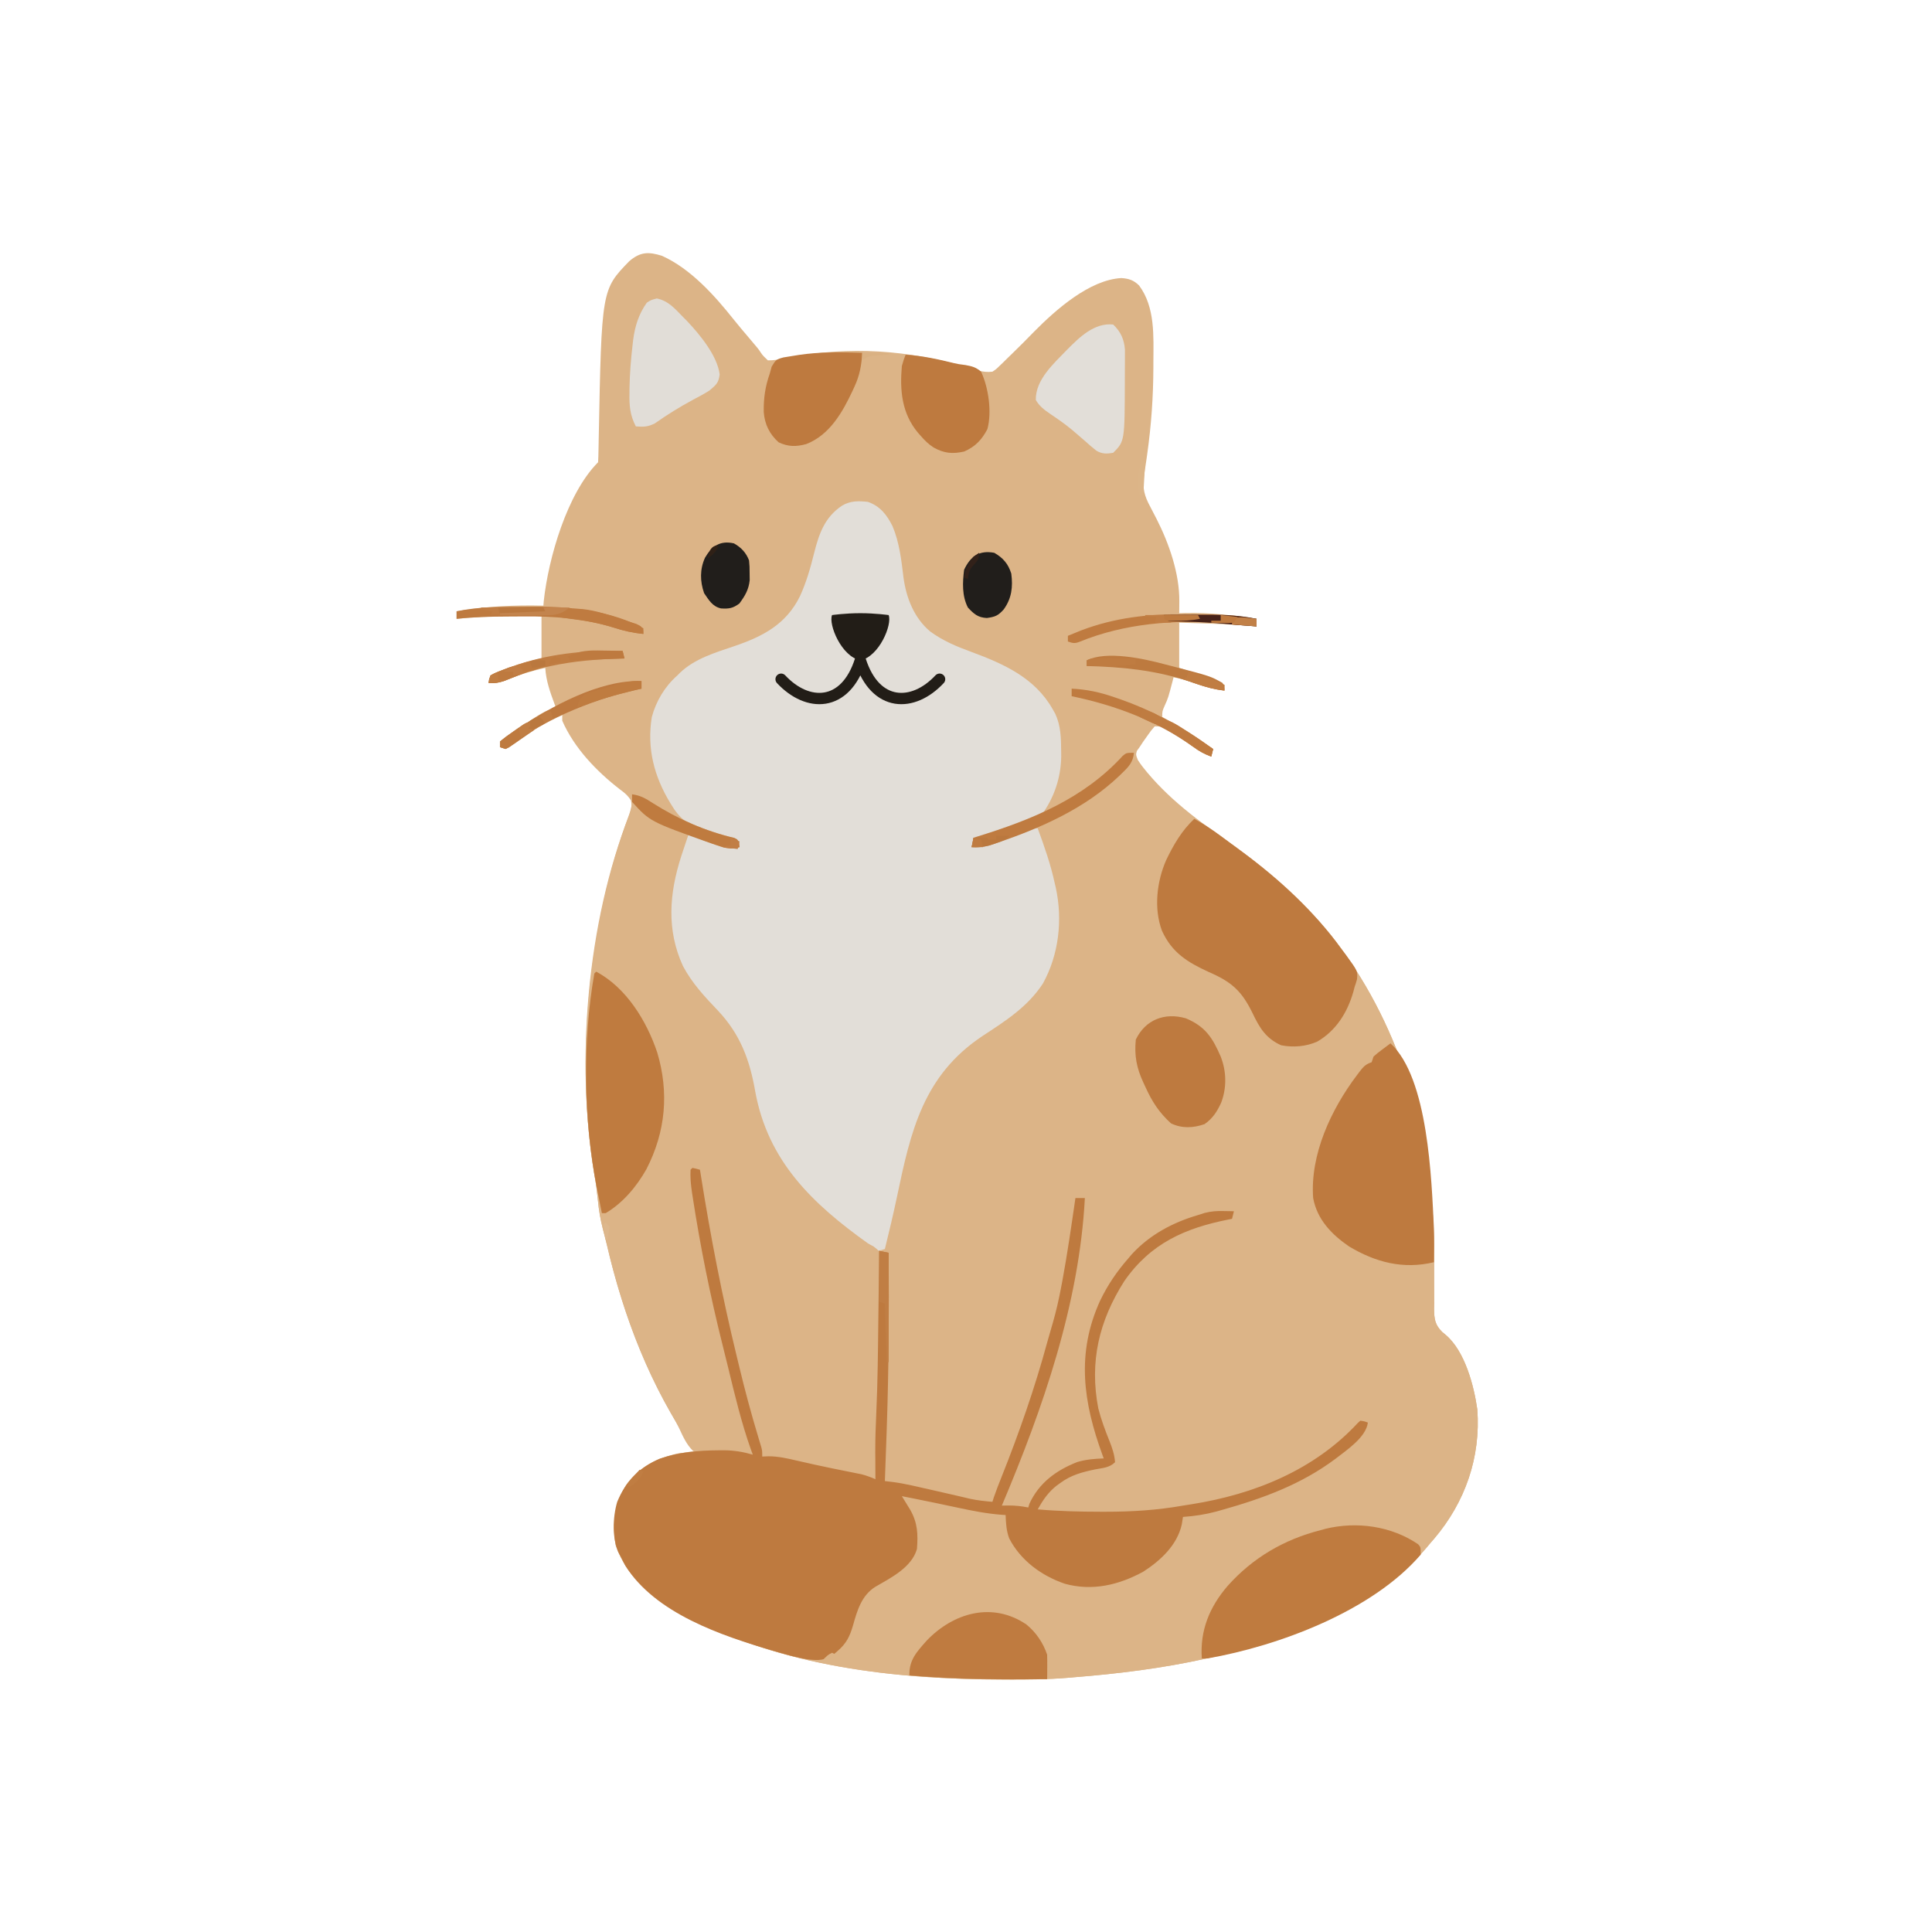
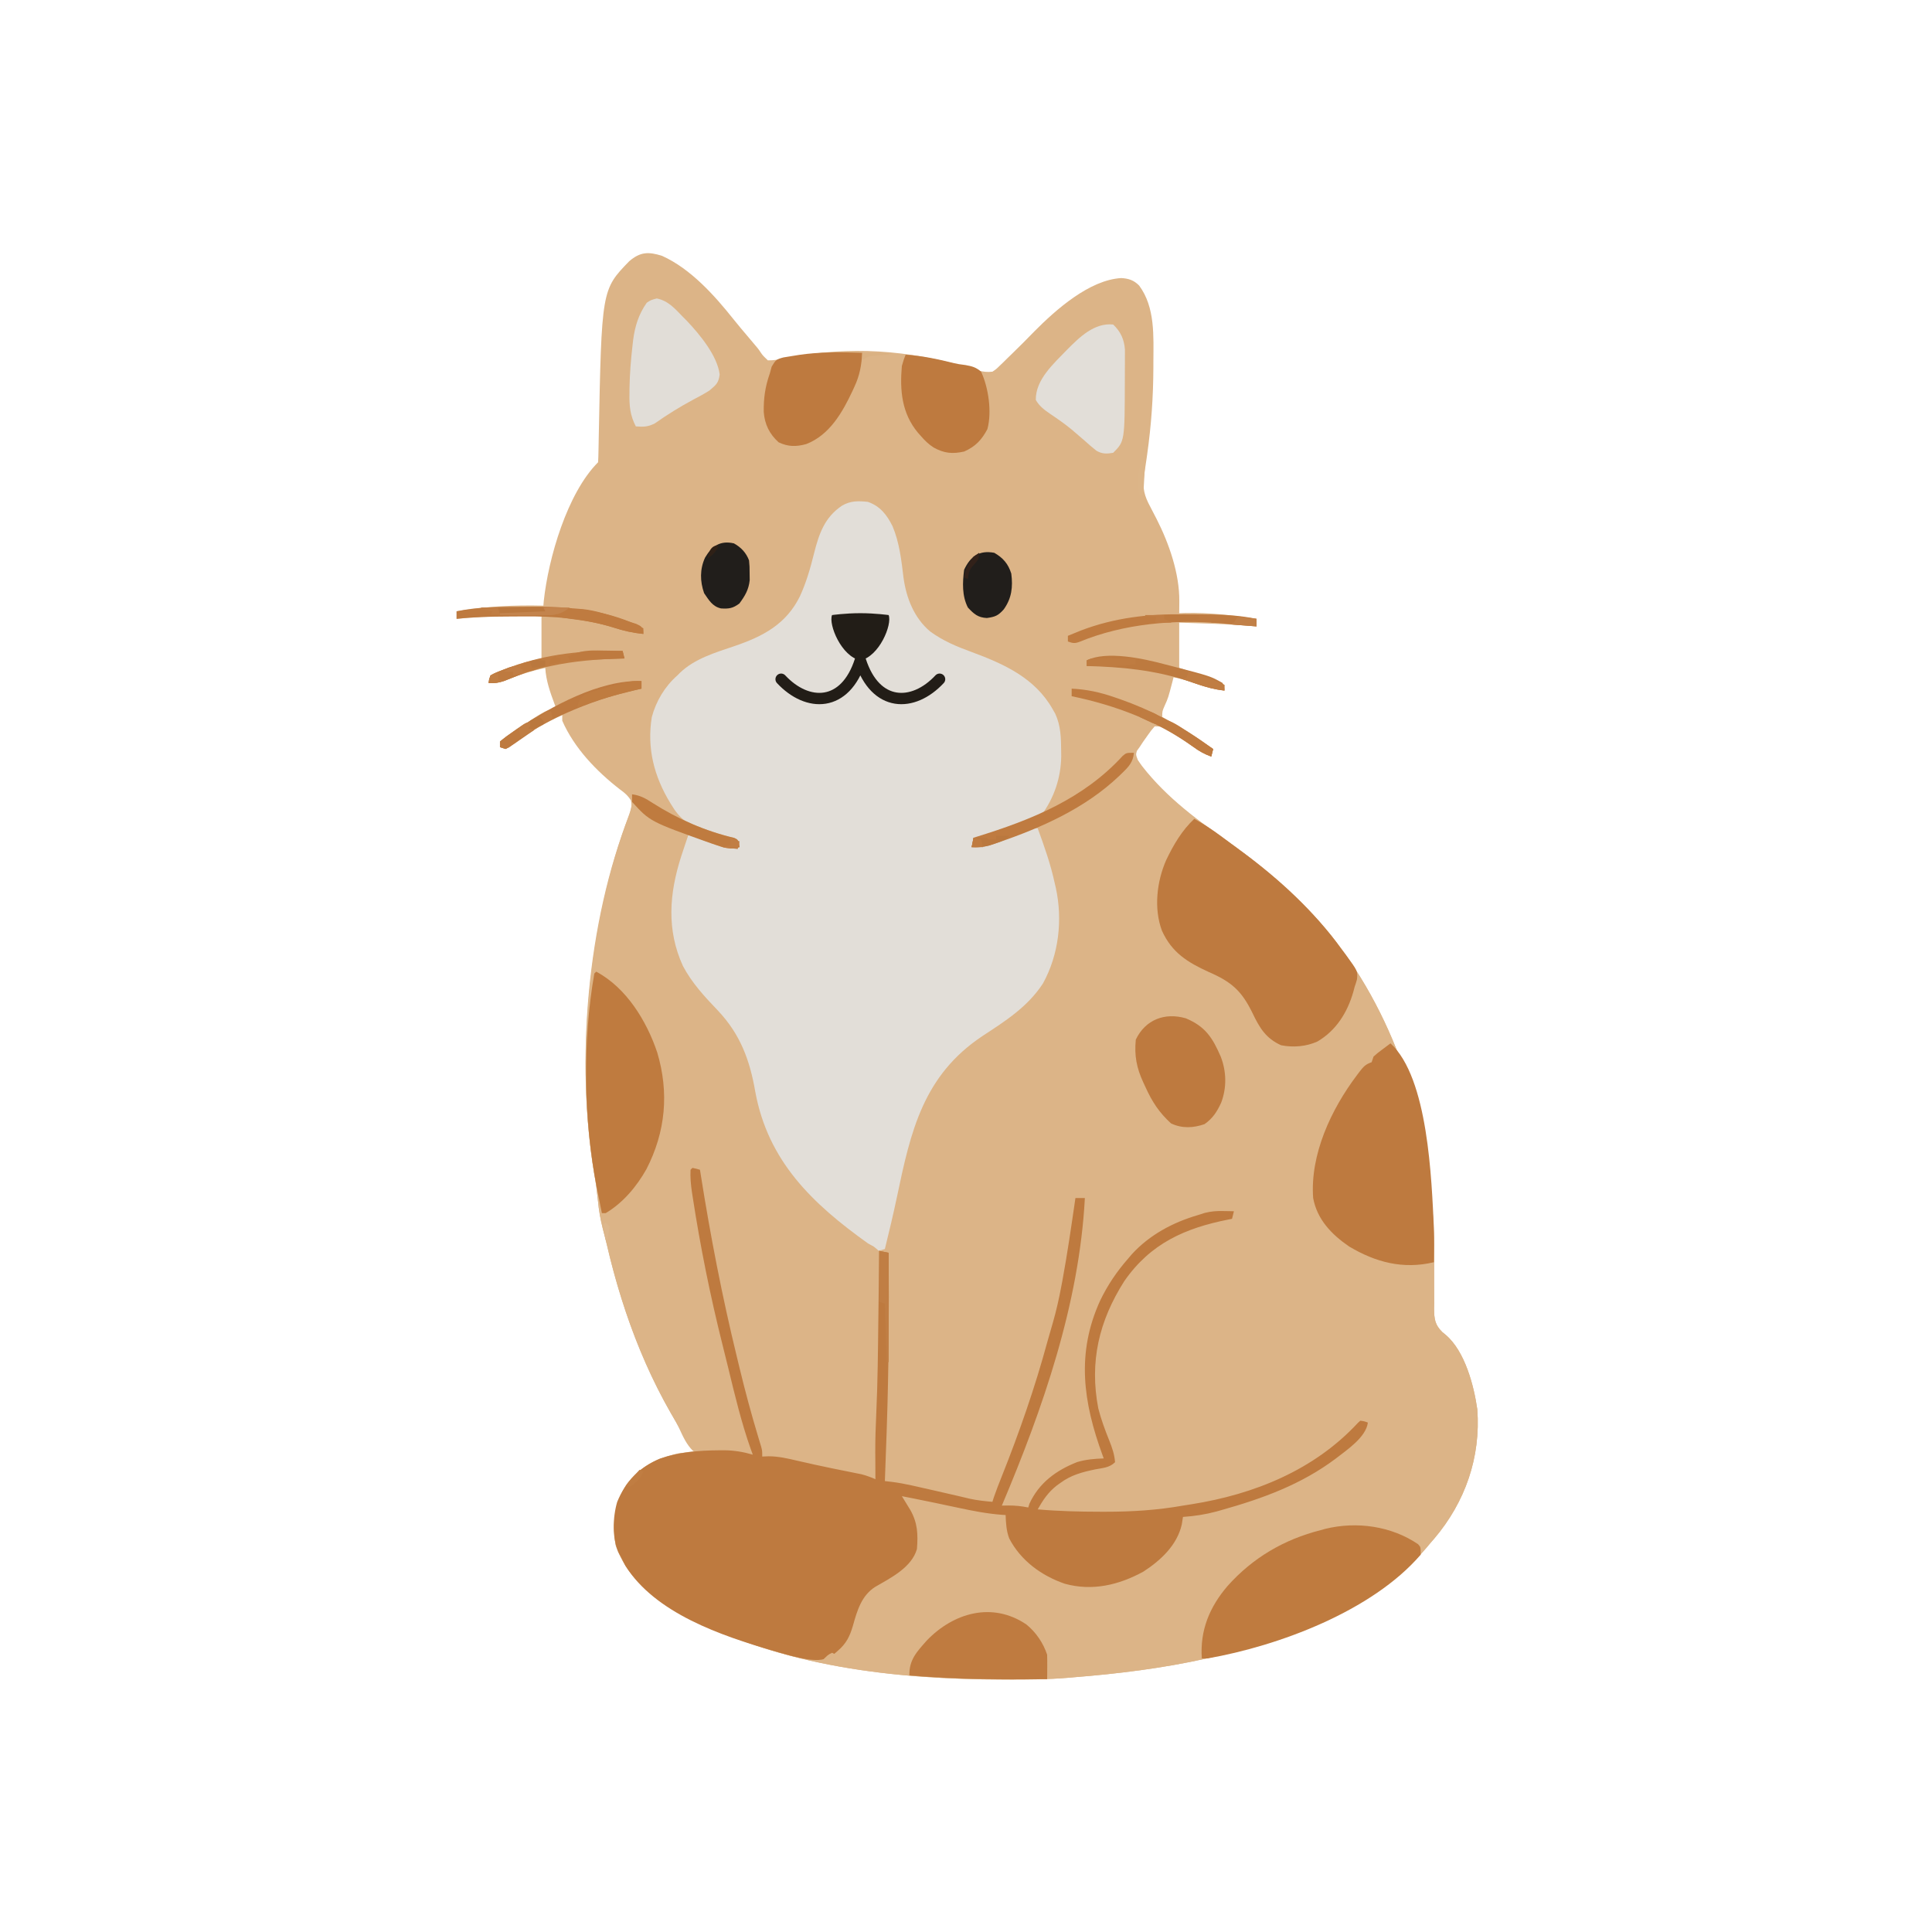
<svg xmlns="http://www.w3.org/2000/svg" width="1024" height="1024">
  <path fill="#dcb487" d="M350.914 135.61c15.08 6.8 27.69 20.83 37.79 33.52 2.63 3.28 5.33 6.49 8.05 9.68 5.22 6.14 5.22 6.14 6.4 7.95 1.17 1.69 1.17 1.69 3.85 4.24 3.03 0 5.1-.31 8-1 1.91-.34 3.82-.66 5.73-.97 1.06-.18 2.11-.36 3.2-.54 32.62-5.31 63.22-1.97 94.63 7.93 2.66.63 4.72.9 7.44.58 1.97-1.31 1.97-1.31 3.85-3.15l2.12-2.03c.73-.72 1.46-1.45 2.21-2.19.76-.74 1.52-1.47 2.31-2.23 3.96-3.84 7.84-7.75 11.69-11.71 11.45-11.57 29.3-27.38 46.13-28.31 3.88.24 6.6 1.09 9.44 3.95 8.6 11.55 7.61 26.95 7.56 40.61v2.66c-.04 15.65-1.11 30.9-3.31 46.4-.12.8-.23 1.6-.34 2.43-.42 2.97-.85 5.94-1.33 8.91-.82 6.54.22 10.52 3.35 16.29q1.125 2.145 2.22 4.29c.36.7.72 1.4 1.1 2.12 6.63 13.03 12.21 29.02 12.06 43.77l-.03 3.52c0 .44 0 .44-.03 2.67 1.03-.03 2.06-.07 3.12-.1 12.83-.29 25.21 1.19 37.88 3.1v4c-.77-.07-1.54-.13-2.33-.2-8.49-.69-16.97-1.09-25.49-1.36-1.27-.05-2.55-.09-3.87-.13-3.1-.11-6.21-.21-9.31-.31v24c8.62 2.81 8.62 2.81 11.3 3.68 4.44 1.46 8.57 3.1 12.7 5.32v3c-5.14-.58-9.76-1.77-14.63-3.5-4.09-1.44-8.09-2.78-12.37-3.5-.09.36-.09.36-.55 2.16-2.31 8.79-2.31 8.79-4.14 12.84-1.31 3-1.31 3-1.31 6 .43.24.43.24 2.6 1.43 8.49 4.73 16.5 9.91 24.4 15.57l-1 4c-3.63-1.31-6.47-2.9-9.57-5.19-15.12-10.81-15.12-10.81-20.43-10.81-1.98 2.27-1.98 2.27-4.07 5.25-.69.98-1.38 1.95-2.09 2.95-.61.93-1.22 1.85-1.84 2.8l-1.44 1.99c-.56 2.01-.56 2.01.55 4.92 11.28 18.44 29.38 30.2 46.69 42.36 12.48 8.76 24.14 18.2 35.2 28.73.3.29.3.29 1.81 1.73 8.88 8.52 17 17.27 24.19 27.27.47.66.95 1.32 1.44 1.99 32.62 45.71 47.57 102.73 47.63 158.48l.03 6.72c.01 3.46.02 6.92 0 10.37-.03 3.39 0 6.78.03 10.16-.01.52-.01.52-.05 3.12.09 5.31.47 8.34 4.33 12.15.61.51 1.23 1.02 1.86 1.54 10.2 8.67 14.92 26.86 16.73 39.47 1.88 25.34-6.4 49.14-22.81 68.47-.36.42-.36.42-2.19 2.53-.61.73-1.22 1.47-1.85 2.22-12.92 15.3-30.51 26.04-48.22 34.97-.58.29-1.17.59-1.78.9-43.09 21.2-89.71 29.16-137.15 32.91-1.1.1-2.2.19-3.33.29-10.39.86-20.76.91-31.17.9h-2.87c-57.24-.1-117.47-6.78-168.63-34.19-1.09-.58-2.17-1.15-3.28-1.75-14.43-8.04-27.89-18.97-33.34-35.06-2-11.32-.68-22.11 5.37-31.88 6.88-9.68 16.45-14.57 27.98-17.05 3.1-.36 6.15-.3 9.27-.26-.58-.8-1.15-1.61-1.73-2.44-22.6-32.49-36.69-69.42-45.61-107.79-.72-2.99-1.49-5.96-2.26-8.93-1.2-4.78-2.01-9.44-2.47-14.34-.5-4.75-1.05-9.43-1.93-14.12-10.04-59.88-3.88-133.51 18.45-190.22 1.1-2.93 1.62-4.79.97-7.89-1.65-2.63-3.28-4.01-5.8-5.83-12.39-9.58-24.24-21.88-30.62-36.44v-3c-8.91 4.08-16.88 8.7-24.76 14.53-1.7 1.23-3.47 2.36-5.24 3.47l-3-1v-3c2.4-1.92 4.75-3.62 7.31-5.31.36-.25.36-.25 2.2-1.48 15.36-10.21 15.36-10.21 20.49-10.21-.35-.92-.7-1.83-1.06-2.78-2.37-6.4-4.53-12.35-4.94-19.22-7.69 1.7-14.84 3.96-22.09 7.01-2.86.97-4.93 1.19-7.91.99.26-1.88.26-1.88 1-4 1.62-1.06 1.62-1.06 3.71-1.85.77-.29 1.54-.59 2.33-.89l2.46-.88c.77-.3 1.55-.6 2.36-.91 5.41-2.03 10.36-3.19 16.14-4.47v-23c-4.48.12-8.96.24-13.44.37-1.52.05-3.04.09-4.56.13-9.03.24-18.01.61-27 1.5v-4c15.42-2.59 30.37-3.4 46-3 .07-.85.15-1.7.22-2.58 2.45-22.54 12.34-56.98 28.78-73.42.12-2.11.18-4.22.21-6.34.02-1.37.05-2.74.08-4.11.01-.73.02-1.46.04-2.21 1.53-78.8 1.53-78.8 16.18-93.9 5.83-4.98 10.19-5.12 17.4-2.83" />
  <path fill="#dcb487" d="m601 400 2 3c13.06 17.74 28.94 29.72 46.8 42.27 12.48 8.76 24.14 18.2 35.2 28.73.3.29.3.29 1.81 1.73C695.7 484.25 703.82 493 711 503c.48.66.95 1.32 1.44 1.99 32.62 45.71 47.58 102.73 47.63 158.48l.03 6.72c.02 3.46.02 6.91 0 10.37-.02 3.39 0 6.77.03 10.16-.01 1.03-.03 2.06-.05 3.12.09 5.3.48 8.33 4.33 12.15.62.51 1.23 1.02 1.87 1.54C776.47 716.2 781.2 734.39 783 747c1.88 25.34-6.4 49.14-22.81 68.47-.72.83-1.44 1.67-2.19 2.53-.61.73-1.22 1.46-1.85 2.22-12.91 15.3-30.51 26.04-48.21 34.97-.59.29-1.18.59-1.78.9-43.1 21.2-89.71 29.16-137.16 32.91-1.1.1-2.19.19-3.32.29-10.39.86-20.76.91-31.18.9h-2.86c-57.25-.1-117.48-6.79-168.64-34.19-1.08-.58-2.16-1.15-3.28-1.75-14.42-8.04-27.89-18.97-33.33-35.06-2-11.32-.69-22.11 5.36-31.88 7.71-10.84 18.38-15.29 31.27-17.49 6-.87 11.98-1.1 18.04-1.13.87-.01 1.74-.01 2.63-.02 5.41.06 10.11.82 15.31 2.33-.34-.93-.68-1.86-1.03-2.81-5.02-14.14-8.47-28.65-12-43.21-.99-4.08-2.01-8.15-3.03-12.23a857 857 0 0 1-15.82-78.44c-.12-.77-.24-1.55-.36-2.35-.59-4.02-.88-7.9-.76-11.96 1.94-.56 1.94-.56 4-1 1.97 1.97 1.82 5.57 2.23 8.28.25 1.54.49 3.09.74 4.64.12.82.25 1.64.38 2.48 4.46 28.5 10.32 56.48 17.14 84.49.46 1.92.93 3.84 1.39 5.76 2.98 12.37 6.26 24.6 9.94 36.78.28.95.57 1.89.86 2.87.25.84.51 1.67.77 2.54.55 2.16.55 2.16.55 5.16 1.1-.05 2.21-.09 3.34-.14 5.24.01 10.08 1.14 15.16 2.33 2.03.46 4.06.92 6.09 1.37 1.04.24 2.09.48 3.17.72 6.46 1.43 12.95 2.73 19.43 4.02.95.19 1.9.39 2.88.59.83.16 1.67.33 2.52.5 2.59.65 4.96 1.57 7.41 2.61-.01-.63-.01-1.26-.02-1.91-.02-3.03-.03-6.06-.04-9.09l-.03-3c-.02-7.19.22-14.33.56-21.5.74-16.32.87-32.65 1.06-48.99.05-4.24.11-8.49.16-12.73.11-8.26.21-16.52.31-24.78h3c.03-.55.05-1.1.08-1.66.37-5.22 1.3-10.02 2.72-15.06 1.58-5.72 2.93-11.46 4.13-17.28.16-.77.32-1.54.48-2.33.66-3.16 1.31-6.32 1.94-9.48 5.85-29.12 17.76-51.87 42.84-68.66 2.35-1.55 4.7-3.1 7.06-4.65 16.95-11.17 26.19-22.65 31.06-42.76 3.22-19.24-1.78-38.12-8.31-56.12-.67-2-1.34-4-2-6 1.02-.44 2.04-.88 3.09-1.33 16.57-7.34 31.06-16.86 43.91-29.67.75-.7 1.49-1.4 2.26-2.12C600 403 600 403 601 400" />
  <path fill="#e2ded8" d="M460 266c6.49 2.25 10.1 6.93 13.06 12.88 3.64 8.61 4.71 18.09 5.82 27.31 1.48 10.78 5.63 21.37 14.14 28.51 6.86 5 13.97 7.96 21.92 10.86 17.22 6.37 33.67 13.76 43.06 30.44.43.76.87 1.52 1.31 2.3 2.95 6.41 3.07 12.83 3.13 19.76l.03 2.8c-.14 11.24-3.74 22.06-10.47 31.14-3.41 2.59-6.93 3.74-11 5-1.49.51-2.98 1.03-4.46 1.55-6.8 2.34-13.62 4.52-20.54 6.45l-1 4c8.68-1.85 16.9-4.62 25.23-7.66.83-.3 1.67-.6 2.52-.91.75-.28 1.5-.55 2.26-.84C547 439 547 439 550 439c3.5 9.57 6.85 19.02 9 29 .2.86.41 1.73.62 2.62 3.66 16.99 1.6 35.3-6.82 50.61-8.13 12.47-19.82 19.85-31.99 27.83-31.5 20.94-38.13 50.53-45.4 85.3-1.95 9.26-4.14 18.46-6.41 27.64-1.83.59-1.83.59-4 1-2.74-1.48-2.74-1.48-5.88-3.75-.28-.2-.28-.2-1.71-1.24A360 360 0 0 1 452 654c-.58-.43-1.16-.87-1.76-1.32-19.9-14.96-37.72-31.71-46.24-55.68-.24-.63-.47-1.27-.71-1.92-2.27-6.35-3.46-12.77-4.67-19.39-3.88-20.21-12.3-32.39-26.14-47.42-8.98-10.2-16.63-22.39-17.48-36.27-.08-1.26-.16-2.52-.24-3.82-.68-16.43 3.65-31.28 10.24-46.18 6.51 1.9 12.94 3.98 19.34 6.23 2.66.77 2.66.77 6.66.77v-3c-.7-.22-1.39-.44-2.11-.67-3.17-1.02-6.34-2.05-9.51-3.08-1.1-.35-2.19-.7-3.32-1.05-8.78-2.88-14.67-5.6-19.62-13.7-.39-.62-.77-1.23-1.17-1.86-8.61-14.15-12.45-29.05-9.81-45.54 2.27-8.49 6.94-16.3 13.54-22.1.47-.47.93-.94 1.41-1.42 7.89-7.53 18.61-10.65 28.71-14.08 15.28-5.21 27.5-11.55 34.88-26.5 3.35-7.34 5.51-14.82 7.44-22.62 2.61-10.38 5.59-19.16 14.83-25.36 4.48-2.64 8.6-2.57 13.73-2.02" />
  <path fill="#dcb487" d="M335 421c4.41.57 7.24 2.21 10.94 4.62 13.45 8.54 27.73 14.83 43.27 18.51 1.79.87 1.79.87 2.55 2.96.08.63.16 1.26.24 1.91-5.15 1.8-9.17-.06-14.06-1.81-.4-.14-.4-.14-2.43-.83-3.64-1.26-7.09-2.58-10.51-4.36-1.02 3-2.01 5.99-3 9-.34 1.02-.67 2.05-1.02 3.11-6.25 19.59-7.76 38.68.96 57.83 4.76 9.04 11.53 16.32 18.55 23.67 11.85 12.54 16.94 26.25 19.82 43.01 6.77 36.9 30.27 59.34 59.69 80.38 1.02.56 2.03 1.12 3.08 1.7 2.92 2.3 2.92 2.3 3.65 5.18 0 1.13-.01 2.25-.02 3.41.01 1.28.01 2.57.02 3.89-.02 1.41-.05 2.82-.07 4.24-.01 1.47-.01 2.95-.01 4.43-.01 3.96-.06 7.92-.12 11.88-.04 3.27-.06 6.54-.08 9.81-.17 26.84-.98 53.66-2.45 80.46-7.94-1.56-15.84-3.24-23.75-4.94-1.17-.25-2.35-.5-3.55-.76-1.18-.25-2.35-.51-3.56-.76-.59-.13-.59-.13-3.55-.77-2.44-.52-4.88-1.06-7.32-1.59-6.08-1.34-12.07-2.56-18.27-3.18-.45-1.61-.9-3.22-1.36-4.84-.29-1.03-.58-2.07-.87-3.13-.65-2.3-1.29-4.6-1.93-6.89-2.81-10.04-2.81-10.04-4.14-14.68-10.02-35.17-17.25-70.78-23.28-106.83-.13-.77-.26-1.53-.39-2.33-.74-4.42-1.41-8.85-2.03-13.3h-3c.48 11.95 2.44 23.5 4.56 35.25.09.49.09.49.53 2.97 3.31 18.44 7.34 36.62 11.91 54.78.51 2.05 1.02 4.09 1.54 6.14l1.02 4.09c1 4 1.99 8.01 2.97 12.02 2.55 10.42 5.23 20.71 8.59 30.9.88 2.85.88 2.85.88 4.85-.55-.09-.55-.09-3.32-.55-3.41-.44-6.5-.37-9.92-.02-13.98 1.26-13.98 1.26-18.54-1.51-3.26-3.24-5.12-7.29-7.02-11.41-1.32-2.76-2.8-5.39-4.32-8.04-16.09-28.2-26.88-58.13-34.22-89.7-.71-2.99-1.49-5.96-2.26-8.93-1.2-4.78-2-9.44-2.46-14.34-.5-4.75-1.06-9.43-1.94-14.12-10.12-60.43-3.21-132.69 18.27-190.14 1.44-3.89 1.99-7.09 1.73-11.24" />
  <path fill="#be7a3f" d="M367 619c2.06.44 2.06.44 4 1 .16.98.31 1.97.47 2.98 5.12 32.31 11.28 64.13 19.02 95.91.46 1.92.93 3.84 1.39 5.76 2.98 12.37 6.26 24.6 9.94 36.78.28.95.57 1.89.86 2.87.25.84.51 1.67.77 2.54.55 2.16.55 2.16.55 5.16 1.1-.05 2.21-.09 3.34-.14 5.24.01 10.08 1.14 15.16 2.33 2.03.46 4.06.92 6.09 1.37 1.04.24 2.09.48 3.17.72 6.46 1.43 12.95 2.73 19.43 4.02.95.19 1.9.39 2.88.59.83.16 1.67.33 2.52.5 2.59.65 4.96 1.57 7.41 2.61-.01-.63-.01-1.26-.02-1.91-.02-3.03-.03-6.06-.04-9.09l-.03-3c-.02-7.2.22-14.35.56-21.53.73-16.16.87-32.32 1.06-48.49.05-4.19.11-8.37.16-12.56.11-8.14.21-16.28.31-24.42l5 1c.24 31.07.06 62.07-1 93.12-.02.71-.05 1.41-.07 2.14-.3 8.58-.6 17.16-.93 25.74 1.19.14 2.38.28 3.61.42 3.59.45 7.09 1.09 10.62 1.88 1.13.26 2.27.51 3.44.77.58.14.58.14 3.52.81 1.14.25 2.28.51 3.46.77 4.65 1.05 9.29 2.1 13.92 3.19 1.14.27 2.29.54 3.46.81 1.02.24 2.04.49 3.09.74 3.96.84 7.86 1.27 11.88 1.61.25-.79.5-1.57.75-2.38 1.25-3.63 2.64-7.18 4.07-10.75 9.38-23.51 17.65-47.2 24.29-71.64.95-3.44 1.95-6.87 2.96-10.3 1.78-6.2 3.18-12.4 4.37-18.74.2-1.08.41-2.15.62-3.25 2.7-14.58 4.81-29.27 6.94-43.94h5c-2.98 56.22-22.26 111.53-44 163l3.62-.06c3.56-.01 6.89.36 10.38 1.06.21-.66.41-1.32.62-2 5.07-11.05 14.19-17.71 25.29-22.07 4.68-1.41 9.23-1.76 14.09-1.93-.2-.53-.39-1.07-.59-1.61-10.29-28.09-14.07-54.12-1.29-82.08 4-8.3 8.82-15.39 14.88-22.31.62-.73 1.24-1.46 1.88-2.22 9.48-10.34 21.81-16.9 35.12-20.78 1.16-.37 2.31-.74 3.5-1.12 3.48-.88 6.36-1.09 9.94-1 1.05.01 2.1.03 3.18.05.79.02 1.57.05 2.38.07l-1 4c-.59.11-1.19.23-1.8.35-23.15 4.58-41.43 12.68-55.33 32.72-13.37 21.05-18.52 42.69-13.75 67.43 1.49 5.82 3.57 11.43 5.81 17 1.53 3.82 2.77 7.38 3.07 11.5-2.96 2.96-6.59 3.05-10.56 3.81-6.85 1.43-12.72 2.97-18.44 7.19-.63.45-1.26.9-1.91 1.37-4.53 3.55-7.29 7.66-10.09 12.63 11.15.98 22.25 1.24 33.44 1.25h2.67c13.85 0 27.23-.82 40.89-3.25 1.54-.25 3.09-.49 4.63-.73 33.18-5.28 64.9-18.09 88.08-43.11.42-.39.85-.77 1.29-1.16 2.19.31 2.19.31 4 1-.98 7.81-11.25 14.58-17.17 19.19-18.25 13.67-38.7 21.08-60.45 27.19l-2.7.76c-5.87 1.58-11.61 2.44-17.68 2.86-.1.65-.1.65-.62 3.94-2.45 11.01-11.21 19.13-20.38 25.06-13.03 7.12-27.03 10.42-41.56 6.44-12.42-4.24-23.41-12.27-29.54-24.05-1.53-4.06-1.74-8.09-1.9-12.39l-1.91-.12c-7.94-.59-15.56-2.08-23.34-3.76l-7.68-1.62-3.69-.79c-4.23-.89-8.46-1.75-12.69-2.59-1.13-.22-2.26-.44-3.43-.67-.74-.15-1.49-.3-2.26-.45.41.66.82 1.33 1.24 2.01.54.88 1.08 1.77 1.64 2.68.53.87 1.06 1.74 1.61 2.63 3.9 6.92 4.11 12.83 3.51 20.68-2.76 9.74-13.79 15.27-22 20-7.37 4.59-9.71 12.69-11.94 20.69-1.67 5.68-3.54 9.45-8.06 13.31-.59.52-1.17 1.03-1.78 1.56-4.84 3.64-8.32 3.59-14.18 2.93-5.13-.82-10.06-2.17-15.04-3.61-1.09-.32-2.18-.63-3.3-.95-27.24-7.96-62.4-19.73-78.32-45.18-.83-1.57-1.62-3.15-2.38-4.75-.34-.61-.67-1.21-1.02-1.84-3.66-7.62-3.21-19.12-.86-27.1 4.47-10.93 11.8-18.4 22.63-22.96 10.22-3.46 20.58-4.35 31.31-4.41.87-.01 1.74-.01 2.63-.02 5.41.06 10.11.82 15.31 2.33-.34-.93-.68-1.86-1.03-2.81-5.02-14.14-8.47-28.65-12-43.21-.99-4.08-2.01-8.15-3.03-12.23a857 857 0 0 1-15.82-78.44l-.36-2.35c-.59-4.01-.97-7.9-.76-11.96zm266-185c5.01 2.75 9.61 5.77 14.19 9.19.65.48 1.3.97 1.97 1.46 1.33.99 2.65 1.97 3.97 2.96 1.67 1.24 3.34 2.46 5.02 3.69C678 465.88 696.56 482.96 711 503c.82 1.08 1.65 2.16 2.47 3.25 6.14 8.42 6.14 8.42 5.78 12.75-.51 1.88-.51 1.88-1.25 4-.24.93-.49 1.85-.74 2.8-3.13 10.87-9.1 20.44-19.02 26.23-5.91 2.69-12.93 3.24-19.24 1.97-8.08-3.63-11.41-9.24-15.12-17-5.79-11.89-11.16-16.59-23.19-21.81-11.27-5.16-19.55-10.22-24.85-21.93-4.38-11.8-2.71-26.07 2.26-37.39 3.88-8.09 8.31-15.72 14.9-21.87m104 119c20.05 18.4 21.75 72.16 23 98 .17 6 .13 12 0 18-16.32 3.9-30.93.05-45-8.38-9.21-6.32-16.88-14.24-19-25.62-1.69-23.08 9.51-46.99 23.19-65.12.43-.57.85-1.14 1.3-1.73 2.11-2.71 3.18-4.04 6.51-5.15l1-3c2.07-1.82 2.07-1.82 4.56-3.69.83-.62 1.66-1.24 2.51-1.88.32-.24.32-.24 1.93-1.43" />
  <path fill="#bf7b3f" d="M751.629 818.473c1.37 1.53 1.37 1.53 1.37 5.53-25.71 29.91-75.25 48.39-113 55h-3c-1.07-14.85 4.1-27.31 13.69-38.46 13.32-14.91 29.93-24.63 49.31-29.54.4-.11.4-.11 2.43-.68 16.57-4.08 35.02-1.52 49.2 8.15M316 515c15.95 8.47 26.75 26.13 32.35 42.85 6.35 21.27 4.44 42.04-5.69 61.76-5.17 9.22-12.46 17.96-21.66 23.39h-2c-.7-3.33-1.35-6.66-2-10-.24-1.2-.48-2.4-.73-3.64-6.96-35.85-7.6-77.31-1.27-113.36z" />
  <path fill="#e2ded8" d="M590 172c3.97 3.76 5.84 7.88 6.24 13.3 0 1.23-.01 2.46-.01 3.73v2.04c0 1.42-.01 2.84-.02 4.26-.02 2.14-.02 4.27-.02 6.4-.08 32.16-.08 32.16-6.19 38.27-3.43.58-5.89.67-8.94-1.16-2.11-1.66-4.12-3.41-6.12-5.22-1.49-1.29-2.99-2.57-4.48-3.85-.75-.64-1.49-1.28-2.25-1.94-3.77-3.13-7.77-5.9-11.83-8.63-3.05-2.09-5.51-3.98-7.38-7.2-.21-10.79 9.55-19.33 16.53-26.61 6.69-6.73 14.48-14.42 24.47-13.39" />
  <path fill="#e1ddd7" d="M348.125 158.188c6.16 1.29 9.58 5.4 13.88 9.81.69.7 1.38 1.39 2.1 2.11 6.76 7.17 16.06 18.33 17.33 28.33-.57 4.64-1.91 5.54-5.43 8.56-2.74 1.74-5.57 3.25-8.44 4.75a193 193 0 0 0-20.45 12.64c-3.64 1.88-6.08 1.93-10.11 1.61-3.08-5.93-3.48-10.81-3.38-17.43l.03-3.02c.14-7.52.72-14.95 1.59-22.42.06-.49.06-.49.34-2.97.96-7.31 2.94-13.66 7.23-19.72 2.19-1.44 2.19-1.44 5.31-2.25" />
  <path fill="#be7a3f" d="M628.508 539.723c10.29 4.31 14.15 10.22 18.49 20.28 3.09 7.86 3.25 16.52.25 24.43-2.2 4.81-4.44 8.29-8.81 11.38-6.03 2.08-11.93 2.37-17.75-.38-6.22-5.64-10.05-11.48-13.5-19.12-.39-.84-.79-1.68-1.19-2.55-3.58-7.73-4.83-14.16-4-22.76 5.14-10.65 15.41-14.48 26.51-11.28" />
  <path fill="#bf7b40" d="M544 861c5.07 4.1 8.93 9.8 11 16 .07 2.23.08 4.46.06 6.69-.01 1.18-.02 2.36-.02 3.57-.02.91-.03 1.81-.04 2.74-24.43.22-48.65.16-73-2-.22-8.19 3.9-12.5 9.19-18.47 14.24-14.83 34.84-20.68 52.81-8.53" />
  <path fill="#be7a3f" d="M457 187c-.37 6.55-1.34 11.99-4.12 17.94-.16.34-.16.34-.95 2.07-5.38 11.52-12.21 23.57-24.63 28.37-5.38 1.46-9.55 1.44-14.61-.94-4.86-4.4-7.39-9.52-7.89-16.07-.12-7.25.77-13.53 3.2-20.37l1-3.67c2.17-3.62 2.45-3.87 6.26-4.89 1.8-.33 3.61-.62 5.43-.88.96-.15 1.91-.31 2.9-.47 11.09-1.63 22.23-1.47 33.41-1.09m23 1c8.85.57 17.26 2.39 25.84 4.52 2.16.48 2.16.48 5.85.96 3.59.66 5.52 1.13 8.31 3.52 3.94 8.45 5.79 21.37 3.34 30.45-3.04 5.69-6.25 9.17-12.28 11.86-6.28 1.41-10.64.96-16.22-2.12-2.73-1.76-4.71-3.73-6.84-6.19l-1.5-1.68c-8.58-10.34-9.62-22.41-8.5-35.32 1.02-3.51 1.02-3.51 2-6" />
  <path fill="#221d17" d="M441 326s7-1 15-1 15 1 15 1c2 5-5 22-15 24-10-2-17-19-15-24" />
  <path fill="none" stroke="#221d17" stroke-linecap="round" stroke-linejoin="round" stroke-width="6" d="M414 360c14 15 34 15 42-10 8 25 28 25 42 10" />
  <path fill="#211e1b" d="M389 288c3.79 2.11 6.46 4.94 8 9 .3 3.24.3 3.24.31 6.88.02 1.19.04 2.38.05 3.61-.52 5.06-2.5 8.35-5.48 12.39-3.47 2.56-5.51 2.86-9.73 2.6-4.59-1.03-6.44-4.46-8.96-8.1-2.2-6.26-2.3-12.73.5-18.82 3.6-6.11 8-9.23 15.31-7.56m138 5c4.68 2.71 7.37 5.83 9 11 .92 7.12.23 13.1-4 19-3 3.33-4.47 3.92-8.94 4.56-4.76-.25-6.85-2.12-10.06-5.56-3.17-6.21-2.85-13.23-2-20 3.32-7.09 7.99-10.53 16-9" />
  <path fill="#bf7b40" d="M601 399c-.4 4.9-2.79 7.42-6.19 10.69-.53.52-1.07 1.04-1.62 1.58-17.93 17.06-40.87 27.3-64 35.23-.74.26-1.47.51-2.23.77-4.11 1.36-7.63 2-11.96 1.73l1-5c.3-.09.3-.09 1.83-.56 28.88-8.94 56.35-19.99 77.2-42.79C597 399 597 399 601 399" />
  <path fill="#be7a3f" d="M275.018 321.63c3.08 0 6.16-.04 9.24-.08 18.68-.1 39.99 2.3 56.74 11.45v3c-5.52-.55-10.47-1.65-15.75-3.37-15.76-4.86-31.62-6.1-48.04-5.91-2.73.03-5.47.04-8.2.05-9.04.04-18.01.24-27.01 1.23v-4c10.97-2.29 21.86-2.37 33.02-2.37" />
  <path fill="#bf7b40" d="M627.599 325.588c2.99.04 5.99.04 8.98.04 9.99.04 19.61.35 29.42 2.37v4c-1.94-.14-3.87-.29-5.81-.44-.6-.04-.6-.04-3.65-.27-2.85-.23-5.69-.53-8.54-.85-25.34-2.23-52.25.03-75.93 9.77-2.45.94-3.64.69-6.07-.21v-3c1.48-.61 2.96-1.21 4.44-1.81.82-.34 1.65-.67 2.49-1.02 17.79-6.78 35.72-8.82 54.67-8.58" />
  <path fill="#bd793f" d="M340 361v4c-.61.13-.61.13-3.67.81-12.66 2.92-24.47 6.91-36.33 12.19-.72.32-1.43.64-2.17.96-8.88 4.02-16.86 8.81-24.69 14.62-1.66 1.21-3.4 2.33-5.14 3.42l-3-1v-3c2.27-1.87 4.5-3.5 6.94-5.12.72-.49 1.44-.98 2.19-1.48 18.05-11.91 43.63-26.21 65.87-25.4" />
  <path fill="#bf7b40" d="M568 365c7.97.38 14.97 1.89 22.5 4.5 1.04.36 2.08.71 3.16 1.08 16.3 5.73 30.54 13.29 44.65 23.23 1.55 1.09 3.12 2.14 4.69 3.19l-1 4c-3.55-1.29-6.3-2.8-9.31-5.06C613.29 382.17 591.2 373.8 568 369z" />
  <path fill="#bd7a3f" d="m617 352 4.45 1.14c20.24 5.28 20.24 5.28 26.55 8.86.84 2.15.84 2.15 1 4-6.6-.62-12.5-2.75-18.75-4.88-18.08-5.93-35.29-7.63-54.25-8.12v-3c10.44-5.22 30.18-.91 41 2" />
  <path fill="#bf7b3f" d="M335 421c4.41.57 7.24 2.21 10.94 4.62 13.45 8.54 27.73 14.83 43.27 18.51 1.79.87 1.79.87 2.55 2.96.08.63.16 1.26.24 1.91-4.72 1.51-8.36.32-12.88-1.25-.77-.26-1.54-.53-2.33-.8-32.27-11.5-32.27-11.5-41.79-21.95z" />
  <path fill="#c07d42" d="M330 345c.16.66.16.66 1 4-.29.01-.29.01-1.75.04-12.68.36-24.84 1.28-37.25 3.96-1.04.22-2.08.43-3.15.65-6.69 1.52-12.99 3.79-19.33 6.37-3.65 1.44-6.59 2.32-10.52 1.98.28-1.89.28-1.89 1-4a67.5 67.5 0 0 1 8.06-3.5l2.46-.91c19.64-7.14 38.7-8.96 59.48-8.59" />
  <path fill="#bf7b40" d="m333.5 329.5 3.72 1.16c2.78 1.34 2.78 1.34 3.69 3.5L341 336c-5.52-.55-10.48-1.65-15.75-3.38-7.55-2.37-15.06-3.68-22.91-4.63-2.12-.27-4.23-.62-6.34-.99l-1-2c10.93-6.03 27.35 1.02 38.5 4.5" />
-   <path fill="#472219" d="M617 326c4.89-.05 9.78-.09 14.67-.11 1.65-.01 3.31-.02 4.97-.04 10.01-.1 19.5.19 29.36 2.15v4c-1.94-.14-3.88-.29-5.81-.44-1.08-.08-2.16-.16-3.27-.24-2.12-.17-4.23-.35-6.34-.56-7.42-.72-14.82-1.07-22.27-1.32-1.19-.05-2.38-.09-3.6-.13-2.91-.11-5.81-.21-8.71-.31z" />
  <path fill="#bf7c40" d="M340 361v4c-.64.15-.64.15-3.88.92-10.3 2.48-20.25 5.24-30.12 9.08.57-3.31 1.45-4.83 4-7 2.76-.96 5.44-1.8 8.25-2.56.37-.11.37-.11 2.24-.63 1.46-.42 2.93-.82 4.4-1.23 1.99-.55 3.97-1.13 5.94-1.72 3.2-.87 5.87-1.02 9.17-.86" />
  <path fill="#c07e44" d="M466 663c.82.16.82.16 5 1v58h-1l-1-31-3-1z" />
  <path fill="#bf7b40" d="M615 381c5.1.52 8.68 3.04 12.88 5.75.68.43 1.36.86 2.06 1.3 4.46 2.84 8.78 5.84 13.06 8.95l-1 4c-3.59-1.3-6.43-2.86-9.5-5.12-5.98-4.29-12.21-8.08-18.5-11.88z" />
  <path fill="#be7a3f" d="M319.438 344.813c1.02.01 2.04.03 3.08.04 2.5.04 4.99.09 7.48.15l1 4-29 1-1-2c6.21-3.32 11.49-3.37 18.44-3.19" />
  <path fill="#bf7c41" d="M583.445 348.902c1.08 0 2.15.01 3.26.01l3.42.03a2369 2369 0 0 1 11.87.06v3c-5.88.85-11.55 1.12-17.5 1.06-.82 0-1.64-.01-2.49-.01-2-.02-4-.03-6.01-.05v-3c2.61-1.31 4.53-1.12 7.45-1.1" />
  <path fill="#c07d42" d="M630 356c6.61 1.82 12.81 4.05 19 7v3c-5.27-.6-9.94-1.81-14.94-3.56-.68-.24-1.37-.47-2.07-.71-1.67-.57-3.33-1.15-4.99-1.73l2-1z" />
  <path fill="#be7a3f" d="M281 383v2l-1 1 3 1c-2.43 1.7-4.87 3.39-7.31 5.06-.35.25-.35.25-2.09 1.47-.67.46-1.34.91-2.03 1.38-.61.42-1.22.85-1.85 1.29-1.72.8-1.72.8-4.72-.2v-3c2.26-1.87 4.47-3.54 6.88-5.19.32-.23.32-.23 1.97-1.4 4.87-3.41 4.87-3.41 7.15-3.41m-5.582-29.133c.52.37 1.04.75 1.58 1.13v2c-2.06.85-4.12 1.68-6.19 2.5-1.14.47-2.29.93-3.48 1.41-3.05 1-5.16 1.33-8.33 1.09.11-1.82.11-1.82 1-4 2.8-1.55 2.8-1.55 6.31-2.87 1.16-.45 2.31-.9 3.49-1.37 3.2-.76 3.2-.76 5.62.11" />
  <path fill="#ba783e" d="M264 322c3.96-.06 7.92-.09 11.88-.12l3.41-.06c1.08 0 2.16-.01 3.26-.02l3.02-.03C288 322 288 322 290 324c-1 1-1 1-3.41 1.11-1.04 0-2.08-.01-3.16-.01-1.12-.01-2.25-.01-3.4-.01l-3.59-.03c-1.19 0-2.38-.01-3.6-.01-2.95-.01-5.89-.03-8.84-.05z" />
  <path fill="#c3844d" d="M288 322h14c-5.09 3.82-7.67 4.12-13.86 4.1-.33 0-.33 0-2-.01q-3.165 0-6.33-.03c-1.43 0-2.86-.01-4.29-.01-3.51-.01-7.01-.03-10.52-.05v-1l24-1z" />
  <path fill="#ba783e" d="M528 443h7c-2.45 2.45-4.48 3.03-7.75 4.12-1.03.36-2.05.71-3.11 1.08-3.18.81-5.87.95-9.14.8l1-5c2.33-.04 4.67-.04 7 0l1 1h4z" />
  <path fill="#bf7b3f" d="M289 350v3c-1.41.53-2.83 1.05-4.25 1.56-.79.29-1.58.58-2.39.88-2.55.61-3.91.41-6.36-.44v-3c4.5-1.76 8.18-2.19 13-2" />
  <path fill="#c18047" d="M661.188 327.438c.45.05.45.05 2.73.31.69.08 1.37.17 2.08.25v4l-13-1v-3c3.2-1.06 4.89-.95 8.19-.56" />
  <path fill="#bd7a3f" d="M617 326h18l1 2c-4.52.88-8.78 1.11-13.38 1.06-.62 0-.62 0-3.77-.02-.47-.01-.47-.01-2.85-.04z" />
  <path fill="#bf7c41" d="M606 376c3.87 1.14 7 2.23 10 5v2c-3.64 1.21-4.33.67-7.69-.94-.81-.38-1.61-.76-2.45-1.15-.3-.15-.3-.15-1.86-.91z" />
  <path fill="#ba783e" d="M288 381v3c-1.29.53-2.58 1.05-3.88 1.56-.35.15-.35.15-2.17.88C280 387 280 387 278 386l3-1v-3c3.62-2.12 3.62-2.12 7-1" />
  <path fill="#be7a3f" d="m647 326 9 1c-.33.5-.33.5-2 3-2.82.29-2.82.29-6.12.19-.55-.02-.55-.02-3.33-.08-.42-.02-.42-.02-2.55-.11v-1h5z" />
  <path fill="#dcb588" d="M605 244h2l-1 18h-2c-1.55-6.58-1.03-11.66 1-18" />
  <path fill="#c17e45" d="M387 444c.82.33.82.33 5 2l-1 4-8-1 4-1z" />
  <path fill="#322119" d="M519 293c0 3.76-1.42 4.73-3.82 7.44-1.57 2.08-1.95 3.99-2.18 6.56l-2-1c.53-4.53 2.27-7.39 5-11z" />
  <path fill="#c07e44" d="M281 383v2l-1 1 3 1-7 4c-.17-.82-.17-.82-1-5 3.75-3 3.75-3 6-3" />
  <path fill="#c07d43" d="M607 326h10v2l4 2h-9l1-3h-6z" />
  <path fill="#c17e45" d="M275.188 353.938c.3.18.3.18 1.81 1.06v2l-5 1v-2h-5c5.09-3.39 5.09-3.39 8.19-2.06" />
  <path fill="#ba783e" d="m285.563 349.938 3.44.06v3l-7 1-1-3c1-1 1-1 4.56-1.06" />
  <path fill="#c07d42" d="m339 779 2 1c-1.49 3.8-3.76 5.61-7 8l-2-1z" />
  <path fill="#bf7b40" d="M516 444c.66.17.66.17 4 1l1 4h-6z" />
  <path fill="#c07e43" d="M264 357v3l2 1-7 1c.38-1.94.38-1.94 1-4 2-1 2-1 4-1" />
-   <path fill="#c07d43" d="m292 377 1 4-4 2-3-3c3.75-3 3.75-3 6-3M255 322h9l1 4h-5l1-2c-.99-.17-.99-.17-6-1z" />
+   <path fill="#c07d43" d="m292 377 1 4-4 2-3-3c3.75-3 3.75-3 6-3m-37-55h9l1 4h-5l1-2c-.99-.17-.99-.17-6-1z" />
  <path fill="#dab182" d="M457 187h14v1l-2.3.15c-.99.07-1.99.15-3.01.23-.5.03-.5.03-2.99.21-2.7.41-2.7.41-5.7 2.41z" />
  <path fill="#dcb487" d="m441 876 2 1-1 3-7 1c3.75-3.88 3.75-3.88 6-5" />
  <path fill="#ddb78c" d="m321 648 2 2c-.38 3.62-.38 3.62-1 7h-1c-.88-6.15-.88-6.15-1-8z" />
  <path fill="#bf7b3f" d="m294 348 3 1v2l-6 1 1-3z" />
  <path fill="#2f2016" d="M381 289c-1.39 3.37-2.98 4.99-6 7 .63-3.64 1.85-7 6-7" />
</svg>
